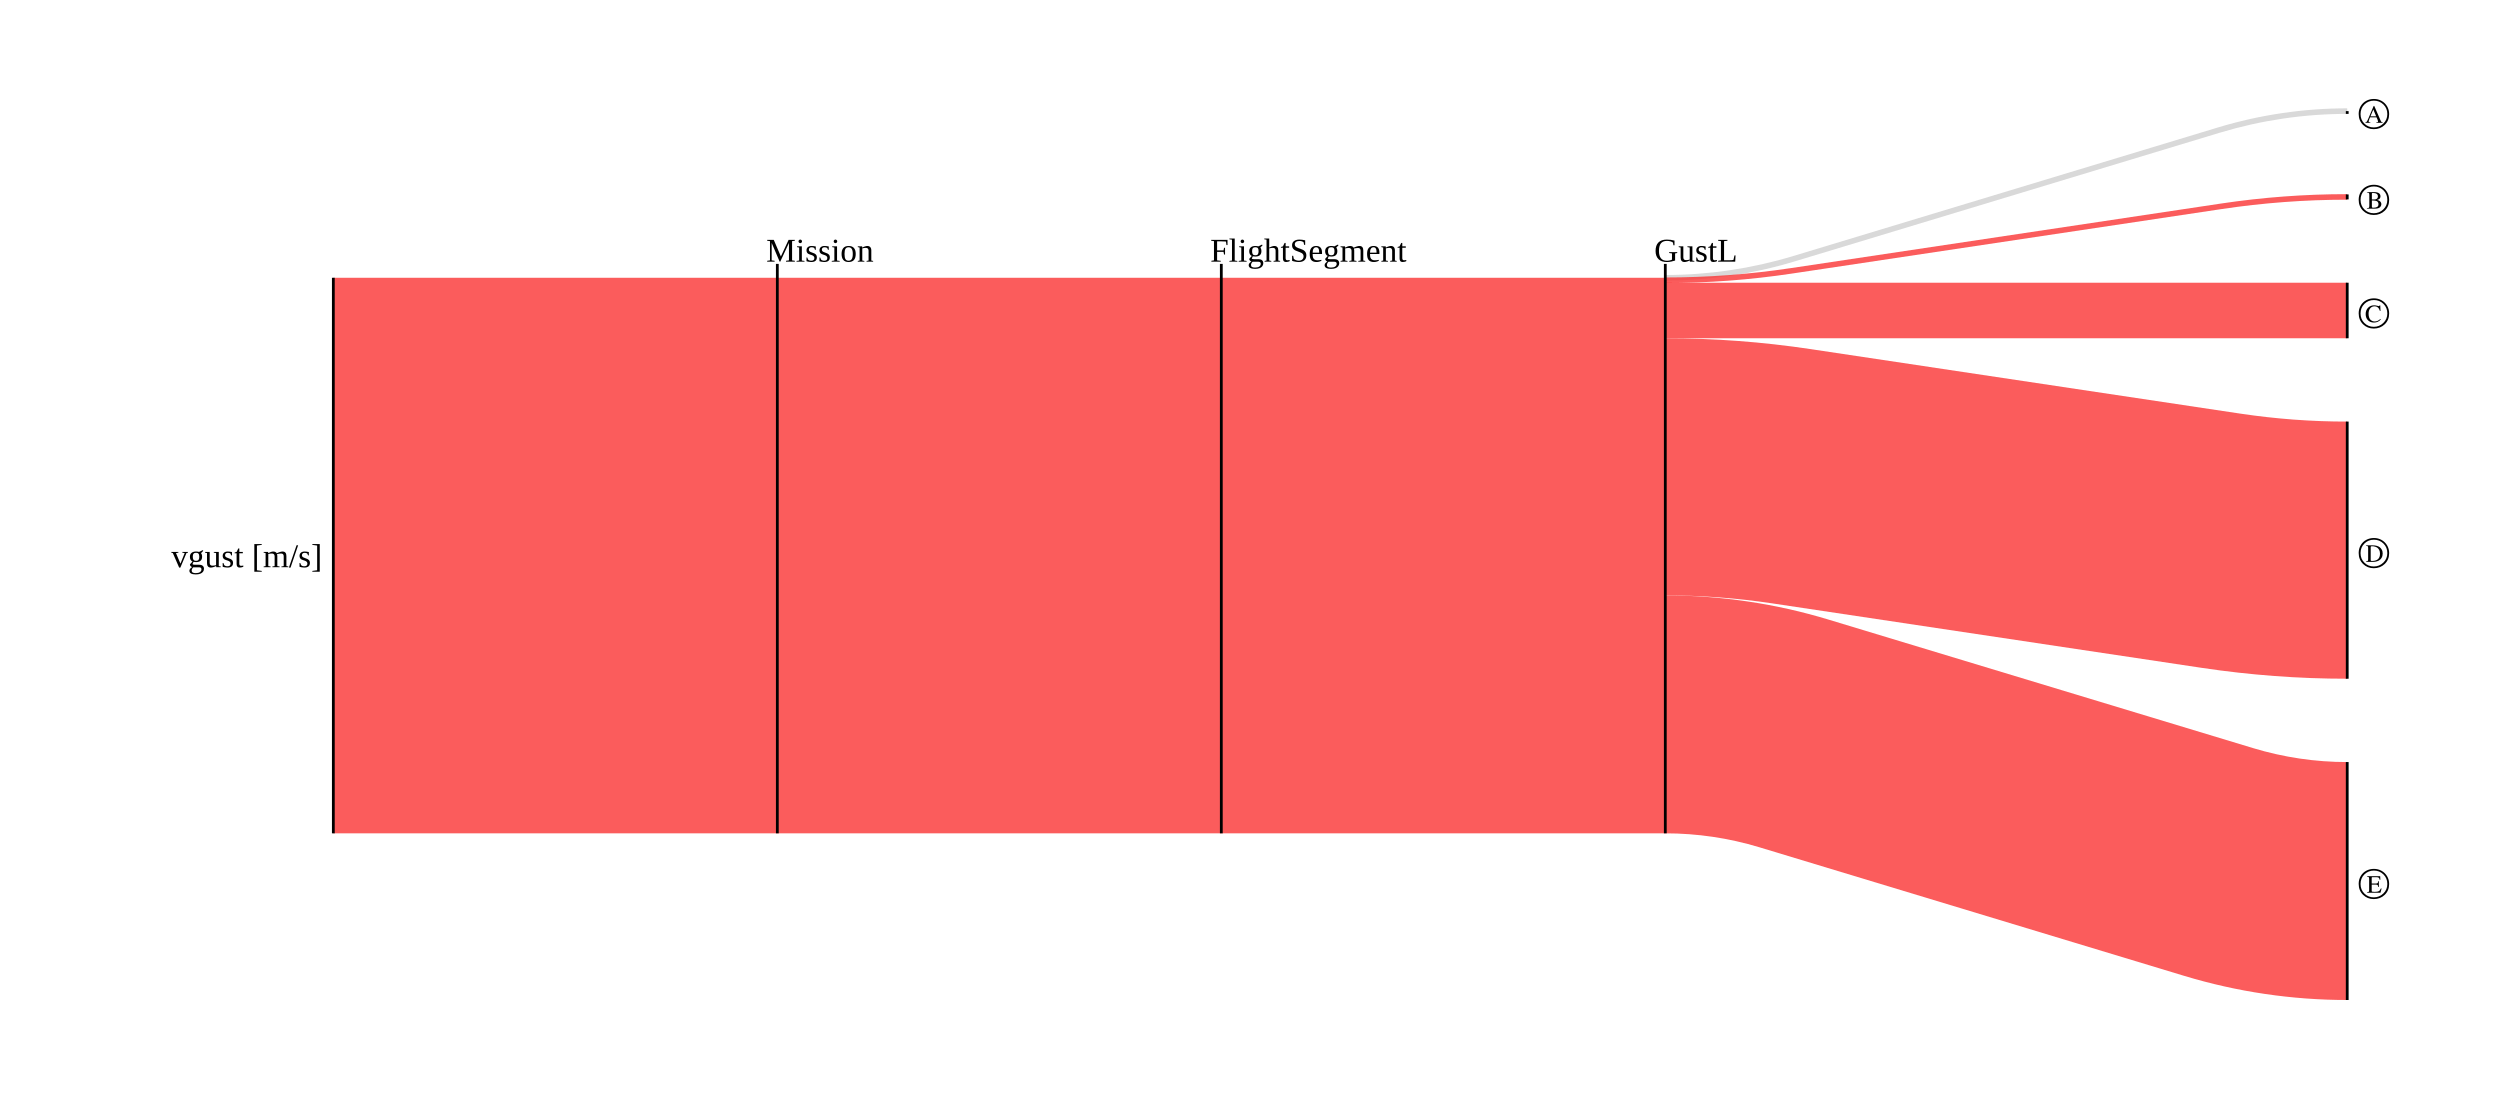
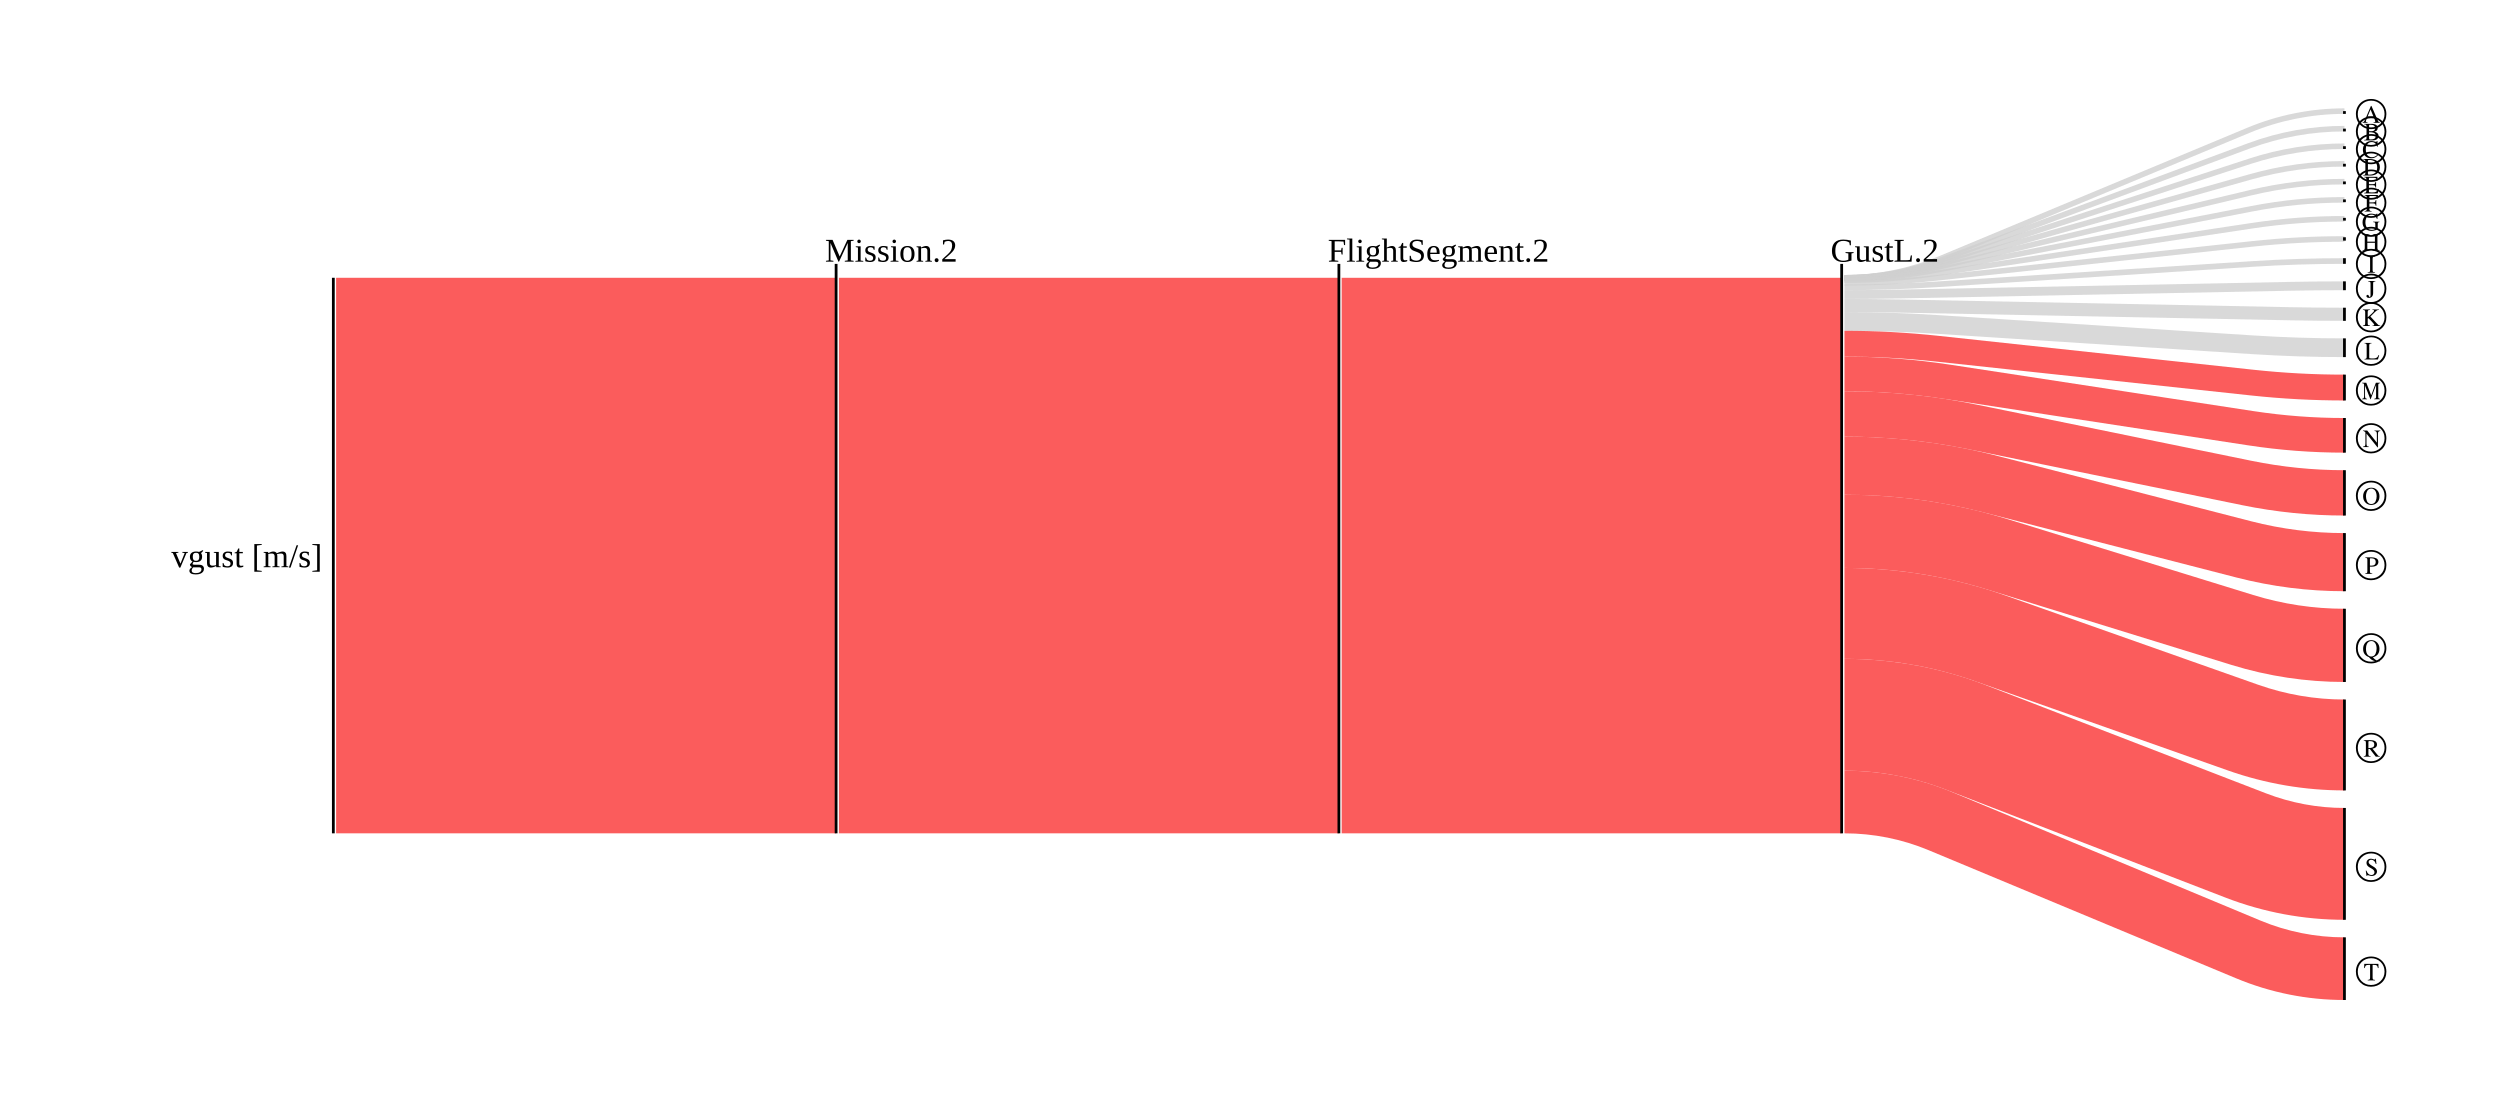
<svg xmlns="http://www.w3.org/2000/svg" width="900" height="400" viewBox="0 0 900 400">
  <g class="sankey" transform="translate(120,0)">
    <g class="groups" />
    <g class="links">
      <g class="link" style="opacity: 0.8;">
-         <path d="M479.506,99 A158.668 158.668 0.294 0 0 525.474,92.196 L678.453,45.89 A160.668 160.668 0.294 0 1 725,39 L725,41 A158.668 158.668 0.294 0 0 679.033,47.804 L526.053,94.11 A160.668 160.668 0.294 0 1 479.506,101 Z" style="fill: rgb(207, 207, 207);" />
+         <path d="M544,99.001 A89 89 0.395 0 0 578.231,92.155 L689,46.001 A91 91 0.395 0 1 724,39.001 L724,41.001 A89 89 0.395 0 0 689.769,47.847 L579,94.001 A91 91 0.395 0 1 544,101.001 Z" style="fill: rgb(207, 207, 207);" />
      </g>
      <g class="link" style="opacity: 0.8;">
-         <path d="M479.506,99.891 A304.836 304.836 0.149 0 0 524.762,96.513 L679.447,73.291 A306.836 306.836 0.149 0 1 725,69.891 L725,71.891 A304.836 304.836 0.149 0 0 679.744,75.269 L525.059,98.491 A306.836 306.836 0.149 0 1 479.506,101.891 Z" style="fill: rgb(250, 51, 51);" />
+         <path d="M544,99.003 A97.582 97.582 0.356 0 0 577.968,92.9 L689.336,51.547 A99.582 99.582 0.356 0 1 724,45.319 L724,47.319 A97.582 97.582 0.356 0 0 690.032,53.422 L578.664,94.775 A99.582 99.582 0.356 0 1 544,101.003 Z" style="fill: rgb(207, 207, 207);" />
      </g>
      <g class="link" style="opacity: 0.8;">
-         <path d="M479.506,101.782 A0 0 0 0 0 479.506,101.782 L725,101.782 A0 0 0 0 0 725,101.782 L725,121.772 A0 0 0 0 0 725,121.772 L479.506,121.772 A0 0 0 0 0 479.506,121.772 Z" style="fill: rgb(250, 51, 51);" />
+         <path d="M544,99.009 A108.705 108.705 0.316 0 0 577.737,93.641 L689.642,57.107 A110.705 110.705 0.316 0 1 724,51.641 L724,53.641 A108.705 108.705 0.316 0 0 690.263,59.008 L578.358,95.542 A110.705 110.705 0.316 0 1 544,101.009 Z" style="fill: rgb(207, 207, 207);" />
      </g>
      <g class="link" style="opacity: 0.8;">
-         <path d="M479.506,214.342 A202.497 202.497 0.294 0 1 538.171,223.026 L691.151,269.331 A116.839 116.839 0.294 0 0 725,274.342 L725,360 A202.497 202.497 0.294 0 1 666.335,351.316 L513.355,305.011 A116.839 116.839 0.294 0 0 479.506,300 Z" style="fill: rgb(250, 51, 51);" />
+         <path d="M544,99.037 A123.543 123.543 0.275 0 0 577.538,94.398 L689.919,62.699 A125.543 125.543 0.275 0 1 724,57.984 L724,59.984 A123.543 123.543 0.275 0 0 690.462,64.624 L578.081,96.322 A125.543 125.543 0.275 0 1 544,101.037 Z" style="fill: rgb(207, 207, 207);" />
      </g>
      <g class="link" style="opacity: 0.8;">
-         <path d="M479.506,121.772 A352.121 352.121 0.149 0 1 531.782,125.674 L686.467,148.896 A259.551 259.551 0.149 0 0 725,151.772 L725,244.342 A352.121 352.121 0.149 0 1 672.725,240.44 L518.039,217.218 A259.551 259.551 0.149 0 0 479.506,214.342 Z" style="fill: rgb(250, 51, 51);" />
+         <path d="M544,99.13 A144.12 144.12 0.234 0 0 577.373,95.213 L690.164,68.365 A146.12 146.12 0.234 0 1 724,64.394 L724,66.394 A144.12 144.12 0.234 0 0 690.627,70.311 L577.836,97.159 A146.12 146.12 0.234 0 1 544,101.13 Z" style="fill: rgb(207, 207, 207);" />
      </g>
      <g class="link" style="opacity: 0.8;">
-         <path d="M159.835,100 A0 0 0 0 0 159.835,100 L319.671,100 A0 0 0 0 0 319.671,100 L319.671,300 A0 0 0 0 0 319.671,300 L159.835,300 A0 0 0 0 0 159.835,300 Z" style="fill: rgb(250, 51, 51);" />
+         <path d="M544,99.367 A174.263 174.263 0.192 0 0 577.241,96.167 L690.377,74.182 A176.263 176.263 0.192 0 1 724,70.946 L724,72.946 A174.263 174.263 0.192 0 0 690.759,76.146 L577.623,98.13 A176.263 176.263 0.192 0 1 544,101.367 Z" style="fill: rgb(207, 207, 207);" />
      </g>
      <g class="link" style="opacity: 0.8;">
-         <path d="M0,100 A0 0 0 0 0 0,100 L159.835,100 A0 0 0 0 0 159.835,100 L159.835,300 A0 0 0 0 0 159.835,300 L0,300 A0 0 0 0 0 0,300 Z" style="fill: rgb(250, 51, 51);" />
+         <path d="M544,99.869 A222.173 222.173 0.15 0 0 577.144,97.383 L690.558,80.273 A224.173 224.173 0.15 0 1 724,77.764 L724,79.764 A222.173 222.173 0.15 0 0 690.856,82.25 L577.442,99.361 A224.173 224.173 0.15 0 1 544,101.869 Z" style="fill: rgb(207, 207, 207);" />
      </g>
      <g class="link" style="opacity: 0.8;">
-         <path d="M319.671,100 A0 0 0 0 0 319.671,100 L479.506,100 A0 0 0 0 0 479.506,100 L479.506,300 A0 0 0 0 0 479.506,300 L319.671,300 A0 0 0 0 0 319.671,300 Z" style="fill: rgb(250, 51, 51);" />
+         <path d="M544,100.814 A309.168 309.168 0.107 0 0 577.081,99.039 L690.705,86.811 A311.168 311.168 0.107 0 1 724,85.025 L724,87.025 A309.168 309.168 0.107 0 0 690.919,88.8 L577.295,101.028 A311.168 311.168 0.107 0 1 544,102.814 Z" style="fill: rgb(207, 207, 207);" />
+       </g>
+       <g class="link" style="opacity: 0.8;">
+         <path d="M544,102.423 A513.407 513.407 0.064 0 0 577.053,101.358 L690.816,94.018 A515.435 515.435 0.064 0 1 724,92.949 L724,94.977 A513.407 513.407 0.064 0 0 690.947,96.042 L577.184,103.382 A515.435 515.435 0.064 0 1 544,104.451 Z" style="fill: rgb(207, 207, 207);" />
+       </g>
+       <g class="link" style="opacity: 0.8;">
+         <path d="M544,104.451 A998.414 998.414 0.02 0 0 563.665,104.257 L704.273,101.487 A1001.586 1001.586 0.02 0 1 724,101.293 L724,104.466 A998.414 998.414 0.02 0 0 704.335,104.659 L563.727,107.429 A1001.586 1001.586 0.02 0 1 544,107.624 Z" style="fill: rgb(207, 207, 207);" />
+       </g>
+       <g class="link" style="opacity: 0.8;">
+         <path d="M544,107.624 A1002.36 1002.36 0.02 0 1 563.742,107.818 L704.351,110.588 A997.64 997.64 0.02 0 0 724,110.781 L724,115.501 A1002.36 1002.36 0.02 0 1 704.258,115.306 L563.649,112.536 A997.64 997.64 0.02 0 0 544,112.343 Z" style="fill: rgb(207, 207, 207);" />
+       </g>
+       <g class="link" style="opacity: 0.8;">
+         <path d="M544,112.343 A517.79 517.79 0.064 0 1 577.335,113.417 L691.098,120.756 A511.052 511.052 0.064 0 0 724,121.816 L724,128.555 A517.79 517.79 0.064 0 1 690.665,127.48 L576.902,120.141 A511.052 511.052 0.064 0 0 544,119.081 Z" style="fill: rgb(207, 207, 207);" />
+       </g>
+       <g class="link" style="opacity: 0.8;">
+         <path d="M544,119.081 A314.818 314.818 0.107 0 1 577.686,120.888 L691.309,133.116 A305.519 305.519 0.107 0 0 724,134.87 L724,144.17 A314.818 314.818 0.107 0 1 690.314,142.362 L576.691,130.134 A305.519 305.519 0.107 0 0 544,128.38 Z" style="fill: rgb(250, 51, 51);" />
+       </g>
+       <g class="link" style="opacity: 0.8;">
+         <path d="M544,128.38 A250.342 250.342 0.152 0 1 581.868,131.261 L691.185,147.989 A216.937 216.937 0.152 0 0 724,150.485 L724,162.957 A229.409 229.409 0.152 0 1 689.298,160.317 L579.982,143.589 A237.871 237.871 0.152 0 0 544,140.852 Z" style="fill: rgb(250, 51, 51);" />
+       </g>
+       <g class="link" style="opacity: 0.8;">
+         <path d="M544,140.852 A237.871 237.871 0.202 0 1 591.641,145.671 L690.533,165.887 A167.101 167.101 0.202 0 0 724,169.273 L724,185.596 A183.425 183.425 0.202 0 1 687.264,181.88 L588.372,161.664 A221.547 221.547 0.202 0 0 544,157.175 Z" style="fill: rgb(250, 51, 51);" />
+       </g>
+       <g class="link" style="opacity: 0.8;">
+         <path d="M544,157.175 A221.547 221.547 0.252 0 1 599.261,164.178 L690.413,187.656 A134.656 134.656 0.252 0 0 724,191.912 L724,212.839 A155.583 155.583 0.252 0 1 685.193,207.921 L594.041,184.443 A200.62 200.62 0.252 0 0 544,178.102 Z" style="fill: rgb(250, 51, 51);" />
+       </g>
+       <g class="link" style="opacity: 0.8;">
+         <path d="M544,277.444 A101.278 101.278 0.395 0 1 582.953,285.235 L693.722,331.388 A78.722 78.722 0.395 0 0 724,337.444 L724,360 A101.278 101.278 0.395 0 1 685.047,352.209 L574.278,306.056 A78.722 78.722 0.395 0 0 544,300 Z" style="fill: rgb(250, 51, 51);" />
+       </g>
+       <g class="link" style="opacity: 0.8;">
+         <path d="M544,178.102 A200.62 200.62 0.3 0 1 603.203,187.036 L691.136,214.195 A111.364 111.364 0.3 0 0 724,219.154 L724,245.512 A137.721 137.721 0.3 0 1 683.358,239.379 L595.425,212.22 A174.263 174.263 0.3 0 0 544,204.459 Z" style="fill: rgb(250, 51, 51);" />
+       </g>
+       <g class="link" style="opacity: 0.8;">
+         <path d="M544,204.459 A174.263 174.263 0.339 0 1 602.026,214.404 L692.918,246.501 A93.345 93.345 0.339 0 0 724,251.828 L724,284.549 A126.066 126.066 0.339 0 1 682.022,277.355 L591.131,245.258 A141.541 141.541 0.339 0 0 544,237.181 Z" style="fill: rgb(250, 51, 51);" />
+       </g>
+       <g class="link" style="opacity: 0.8;">
+         <path d="M544,237.181 A141.541 141.541 0.369 0 1 594.997,246.687 L695.734,285.596 A78.45 78.45 0.369 0 0 724,290.865 L724,331.128 A118.714 118.714 0.369 0 1 681.227,323.155 L580.49,284.246 A101.278 101.278 0.369 0 0 544,277.444 Z" style="fill: rgb(250, 51, 51);" />
+       </g>
+       <g class="link" style="opacity: 0.8;">
+         <path d="M182,100.002 A0 0 0 0 0 182,100.002 L362,100.002 A0 0 0 0 0 362,100.002 L362,299.998 A0 0 0 0 0 362,299.998 L182,299.998 A0 0 0 0 0 182,299.998 Z" style="fill: rgb(250, 51, 51);" />
+       </g>
+       <g class="link" style="opacity: 0.8;">
+         <path d="M1,100.002 A0 0 0 0 0 1,100.002 L181,100.002 A0 0 0 0 0 181,100.002 L181,299.998 A0 0 0 0 0 181,299.998 L1,299.998 A0 0 0 0 0 1,299.998 Z" style="fill: rgb(250, 51, 51);" />
+       </g>
+       <g class="link" style="opacity: 0.8;">
+         <path d="M363,100.002 A0 0 0 0 0 363,100.002 L543,100 A0 0 0 0 1 543,100 L543,299.997 A0 0 0 0 0 543,299.997 L363,299.998 A0 0 0 0 1 363,299.998 Z" style="fill: rgb(250, 51, 51);" />
      </g>
    </g>
    <g class="nodes">
-       <g class="node" transform="translate(0,100)">
-         <text dy=".35em" text-anchor="end" transform="translate(-4, 100)">vgust [m/s]</text>
-         <line x1="0" x2="0" y1="0" y2="200" style="stroke: rgb(0, 0, 0);" />
-         <rect x="-5" y="-5" width="10" style="fill: none; visibility: hidden; pointer-events: all;" height="205" />
+       <g class="node" transform="translate(0,100.0016)">
+         <text dy=".35em" text-anchor="end" transform="translate(-4,99.99842)" style="display: inline;">vgust [m/s]</text>
+         <line x1="0" x2="0" y1="0" y2="199.997" style="display: inline; stroke: rgb(0, 0, 0);" />
+         <rect x="-5" y="-5" width="10" height="204.997" style="fill: none; visibility: hidden; pointer-events: all;" />
      </g>
-       <g class="node" transform="translate(159.8354,100)">
-         <text dy=".35em" text-anchor="start" transform="translate(-4, -10)">Mission</text>
-         <line x1="0" x2="0" y1="-5" y2="200" style="stroke: rgb(0, 0, 0);" />
-         <rect x="-5" y="-5" width="10" style="fill: none; visibility: hidden; pointer-events: all;" height="205" />
+       <g class="node" transform="translate(181,100.0016)">
+         <text dy=".35em" text-anchor="start" transform="translate(-4,-10)" style="display: inline;">Mission.2</text>
+         <line x1="0" x2="0" y1="-5" y2="199.997" style="display: inline; stroke: rgb(0, 0, 0);" />
+         <rect x="-5" y="-5" width="10" height="204.997" style="fill: none; visibility: hidden; pointer-events: all;" />
      </g>
-       <g class="node" transform="translate(319.6708,100)">
-         <text dy=".35em" text-anchor="start" transform="translate(-4, -10)">FlightSegment</text>
-         <line x1="0" x2="0" y1="-5" y2="200" style="stroke: rgb(0, 0, 0);" />
-         <rect x="-5" y="-5" width="10" style="fill: none; visibility: hidden; pointer-events: all;" height="205" />
+       <g class="node" transform="translate(724,46.31779)">
+         <text dy=".35em" text-anchor="start" transform="translate(4,0.0009999842)" style="display: inline;">Ⓑ</text>
+         <line x1="0" x2="0" y1="0" y2="1" style="display: inline; stroke: rgb(0, 0, 0);" />
+         <rect x="-5" y="-5" width="10" height="6" style="fill: none; visibility: hidden; pointer-events: all;" />
      </g>
-       <g class="node" transform="translate(479.5063,100)">
-         <text dy=".35em" text-anchor="start" transform="translate(-4, -10)">GustL</text>
-         <line x1="0" x2="0" y1="-5" y2="200" style="stroke: rgb(0, 0, 0);" />
-         <rect x="-5" y="-5" width="10" style="fill: none; visibility: hidden; pointer-events: all;" height="205" />
+       <g class="node" transform="translate(724,40)">
+         <text dy=".35em" text-anchor="start" transform="translate(4,0.0009999842)" style="display: inline;">Ⓐ</text>
+         <line x1="0" x2="0" y1="0" y2="1" style="display: inline; stroke: rgb(0, 0, 0);" />
+         <rect x="-5" y="-5" width="10" height="6" style="fill: none; visibility: hidden; pointer-events: all;" />
      </g>
-       <g class="node" transform="translate(725,274.3417)">
-         <text dy=".35em" text-anchor="start" transform="translate(4, 42.82916)">Ⓔ</text>
-         <line x1="0" x2="0" y1="0" y2="85.658" style="stroke: rgb(0, 0, 0);" />
-         <rect x="-5" y="-5" width="10" style="fill: none; visibility: hidden; pointer-events: all;" height="90.658" />
+       <g class="node" transform="translate(724,58.9613)">
+         <text dy=".35em" text-anchor="start" transform="translate(4,0.02314199)" style="display: inline;">Ⓓ</text>
+         <line x1="0" x2="0" y1="0" y2="1" style="display: inline; stroke: rgb(0, 0, 0);" />
+         <rect x="-5" y="-5" width="10" height="6" style="fill: none; visibility: hidden; pointer-events: all;" />
      </g>
-       <g class="node" transform="translate(725,70)">
-         <text dy=".35em" text-anchor="start" transform="translate(4, 0.8909435)">Ⓑ</text>
-         <line x1="0" x2="0" y1="0" y2="1.782" style="stroke: rgb(0, 0, 0);" />
-         <rect x="-5" y="-5" width="10" style="fill: none; visibility: hidden; pointer-events: all;" height="6.782" />
+       <g class="node" transform="translate(724,52.63558)">
+         <text dy=".35em" text-anchor="start" transform="translate(4,0.004966739)" style="display: inline;">Ⓒ</text>
+         <line x1="0" x2="0" y1="0" y2="1" style="display: inline; stroke: rgb(0, 0, 0);" />
+         <rect x="-5" y="-5" width="10" height="6" style="fill: none; visibility: hidden; pointer-events: all;" />
      </g>
-       <g class="node" transform="translate(725,151.772)">
-         <text dy=".35em" text-anchor="start" transform="translate(4, 46.28483)">Ⓓ</text>
-         <line x1="0" x2="0" y1="0" y2="92.57" style="stroke: rgb(0, 0, 0);" />
-         <rect x="-5" y="-5" width="10" style="fill: none; visibility: hidden; pointer-events: all;" height="97.57" />
+       <g class="node" transform="translate(724,71.77948)">
+         <text dy=".35em" text-anchor="start" transform="translate(4,0.1663198)" style="display: inline;">Ⓕ</text>
+         <line x1="0" x2="0" y1="0" y2="1" style="display: inline; stroke: rgb(0, 0, 0);" />
+         <rect x="-5" y="-5" width="10" height="6" style="fill: none; visibility: hidden; pointer-events: all;" />
      </g>
-       <g class="node" transform="translate(725,40)">
-         <text dy=".35em" text-anchor="start" transform="translate(4, 3.123759739764864e-8)">Ⓐ</text>
-         <line x1="0" x2="0" y1="0" y2="1" style="stroke: rgb(0, 0, 0);" />
-         <rect x="-5" y="-5" width="10" style="fill: none; visibility: hidden; pointer-events: all;" height="6" />
+       <g class="node" transform="translate(724,65.32338)">
+         <text dy=".35em" text-anchor="start" transform="translate(4,0.0701599)" style="display: inline;">Ⓔ</text>
+         <line x1="0" x2="0" y1="0" y2="1" style="display: inline; stroke: rgb(0, 0, 0);" />
+         <rect x="-5" y="-5" width="10" height="6" style="fill: none; visibility: hidden; pointer-events: all;" />
      </g>
-       <g class="node" transform="translate(725,101.7819)">
-         <text dy=".35em" text-anchor="start" transform="translate(4, 9.995071)">Ⓒ</text>
-         <line x1="0" x2="0" y1="0" y2="19.99" style="stroke: rgb(0, 0, 0);" />
-         <rect x="-5" y="-5" width="10" style="fill: none; visibility: hidden; pointer-events: all;" height="24.99" />
+       <g class="node" transform="translate(724,85.41635)">
+         <text dy=".35em" text-anchor="start" transform="translate(4,0.6085104)" style="display: inline;">Ⓗ</text>
+         <line x1="0" x2="0" y1="0" y2="1.217" style="display: inline; stroke: rgb(0, 0, 0);" />
+         <rect x="-5" y="-5" width="10" height="6.217" style="fill: none; visibility: hidden; pointer-events: all;" />
+       </g>
+       <g class="node" transform="translate(724,78.42791)">
+         <text dy=".35em" text-anchor="start" transform="translate(4,0.3363211)" style="display: inline;">Ⓖ</text>
+         <line x1="0" x2="0" y1="0" y2="1" style="display: inline; stroke: rgb(0, 0, 0);" />
+         <rect x="-5" y="-5" width="10" height="6" style="fill: none; visibility: hidden; pointer-events: all;" />
+       </g>
+       <g class="node" transform="translate(724,101.2931)">
+         <text dy=".35em" text-anchor="start" transform="translate(4,1.586289)" style="display: inline;">Ⓙ</text>
+         <line x1="0" x2="0" y1="0" y2="3.173" style="display: inline; stroke: rgb(0, 0, 0);" />
+         <rect x="-5" y="-5" width="10" height="8.173" style="fill: none; visibility: hidden; pointer-events: all;" />
+       </g>
+       <g class="node" transform="translate(724,92.94916)">
+         <text dy=".35em" text-anchor="start" transform="translate(4,1.014086)" style="display: inline;">Ⓘ</text>
+         <line x1="0" x2="0" y1="0" y2="2.028" style="display: inline; stroke: rgb(0, 0, 0);" />
+         <rect x="-5" y="-5" width="10" height="7.028" style="fill: none; visibility: hidden; pointer-events: all;" />
+       </g>
+       <g class="node" transform="translate(724,121.8165)">
+         <text dy=".35em" text-anchor="start" transform="translate(4,3.369049)" style="display: inline;">Ⓛ</text>
+         <line x1="0" x2="0" y1="0" y2="6.738" style="display: inline; stroke: rgb(0, 0, 0);" />
+         <rect x="-5" y="-5" width="10" height="11.738" style="fill: none; visibility: hidden; pointer-events: all;" />
+       </g>
+       <g class="node" transform="translate(724,110.7815)">
+         <text dy=".35em" text-anchor="start" transform="translate(4,2.359606)" style="display: inline;">Ⓚ</text>
+         <line x1="0" x2="0" y1="0" y2="4.719" style="display: inline; stroke: rgb(0, 0, 0);" />
+         <rect x="-5" y="-5" width="10" height="9.719" style="fill: none; visibility: hidden; pointer-events: all;" />
+       </g>
+       <g class="node" transform="translate(724,150.4853)">
+         <text dy=".35em" text-anchor="start" transform="translate(4,6.235733)" style="display: inline;">Ⓝ</text>
+         <line x1="0" x2="0" y1="0" y2="12.471" style="display: inline; stroke: rgb(0, 0, 0);" />
+         <rect x="-5" y="-5" width="10" height="17.471" style="fill: none; visibility: hidden; pointer-events: all;" />
+       </g>
+       <g class="node" transform="translate(724,134.8704)">
+         <text dy=".35em" text-anchor="start" transform="translate(4,4.649567)" style="display: inline;">Ⓜ</text>
+         <line x1="0" x2="0" y1="0" y2="9.299" style="display: inline; stroke: rgb(0, 0, 0);" />
+         <rect x="-5" y="-5" width="10" height="14.299" style="fill: none; visibility: hidden; pointer-events: all;" />
+       </g>
+       <g class="node" transform="translate(724,191.9121)">
+         <text dy=".35em" text-anchor="start" transform="translate(4,10.4632)" style="display: inline;">Ⓟ</text>
+         <line x1="0" x2="0" y1="0" y2="20.926" style="display: inline; stroke: rgb(0, 0, 0);" />
+         <rect x="-5" y="-5" width="10" height="25.926" style="fill: none; visibility: hidden; pointer-events: all;" />
+       </g>
+       <g class="node" transform="translate(724,169.2726)">
+         <text dy=".35em" text-anchor="start" transform="translate(4,8.161876)" style="display: inline;">Ⓞ</text>
+         <line x1="0" x2="0" y1="0" y2="16.324" style="display: inline; stroke: rgb(0, 0, 0);" />
+         <rect x="-5" y="-5" width="10" height="21.324" style="fill: none; visibility: hidden; pointer-events: all;" />
+       </g>
+       <g class="node" transform="translate(724,251.8279)">
+         <text dy=".35em" text-anchor="start" transform="translate(4,16.36073)" style="display: inline;">Ⓡ</text>
+         <line x1="0" x2="0" y1="0" y2="32.721" style="display: inline; stroke: rgb(0, 0, 0);" />
+         <rect x="-5" y="-5" width="10" height="37.721" style="fill: none; visibility: hidden; pointer-events: all;" />
+       </g>
+       <g class="node" transform="translate(724,219.1543)">
+         <text dy=".35em" text-anchor="start" transform="translate(4,13.1789)" style="display: inline;">Ⓠ</text>
+         <line x1="0" x2="0" y1="0" y2="26.358" style="display: inline; stroke: rgb(0, 0, 0);" />
+         <rect x="-5" y="-5" width="10" height="31.358" style="fill: none; visibility: hidden; pointer-events: all;" />
+       </g>
+       <g class="node" transform="translate(724,337.444)">
+         <text dy=".35em" text-anchor="start" transform="translate(4,11.27799)" style="display: inline;">Ⓣ</text>
+         <line x1="0" x2="0" y1="0" y2="22.556" style="display: inline; stroke: rgb(0, 0, 0);" />
+         <rect x="-5" y="-5" width="10" height="27.556" style="fill: none; visibility: hidden; pointer-events: all;" />
+       </g>
+       <g class="node" transform="translate(724,290.8651)">
+         <text dy=".35em" text-anchor="start" transform="translate(4,20.13155)" style="display: inline;">Ⓢ</text>
+         <line x1="0" x2="0" y1="0" y2="40.263" style="display: inline; stroke: rgb(0, 0, 0);" />
+         <rect x="-5" y="-5" width="10" height="45.263" style="fill: none; visibility: hidden; pointer-events: all;" />
+       </g>
+       <g class="node" transform="translate(362,100.0016)">
+         <text dy=".35em" text-anchor="start" transform="translate(-4,-10)" style="display: inline;">FlightSegment.2</text>
+         <line x1="0" x2="0" y1="-5" y2="199.997" style="display: inline; stroke: rgb(0, 0, 0);" />
+         <rect x="-5" y="-5" width="10" height="204.997" style="fill: none; visibility: hidden; pointer-events: all;" />
+       </g>
+       <g class="node" transform="translate(543,100)">
+         <text dy=".35em" text-anchor="start" transform="translate(-4,-10)" style="display: inline;">GustL.2</text>
+         <line x1="0" x2="0" y1="-5" y2="200" style="display: inline; stroke: rgb(0, 0, 0);" />
+         <rect x="-5" y="-5" width="10" height="205" style="fill: none; visibility: hidden; pointer-events: all;" />
      </g>
    </g>
    <g class="slice-titles" />
  </g>
</svg>
